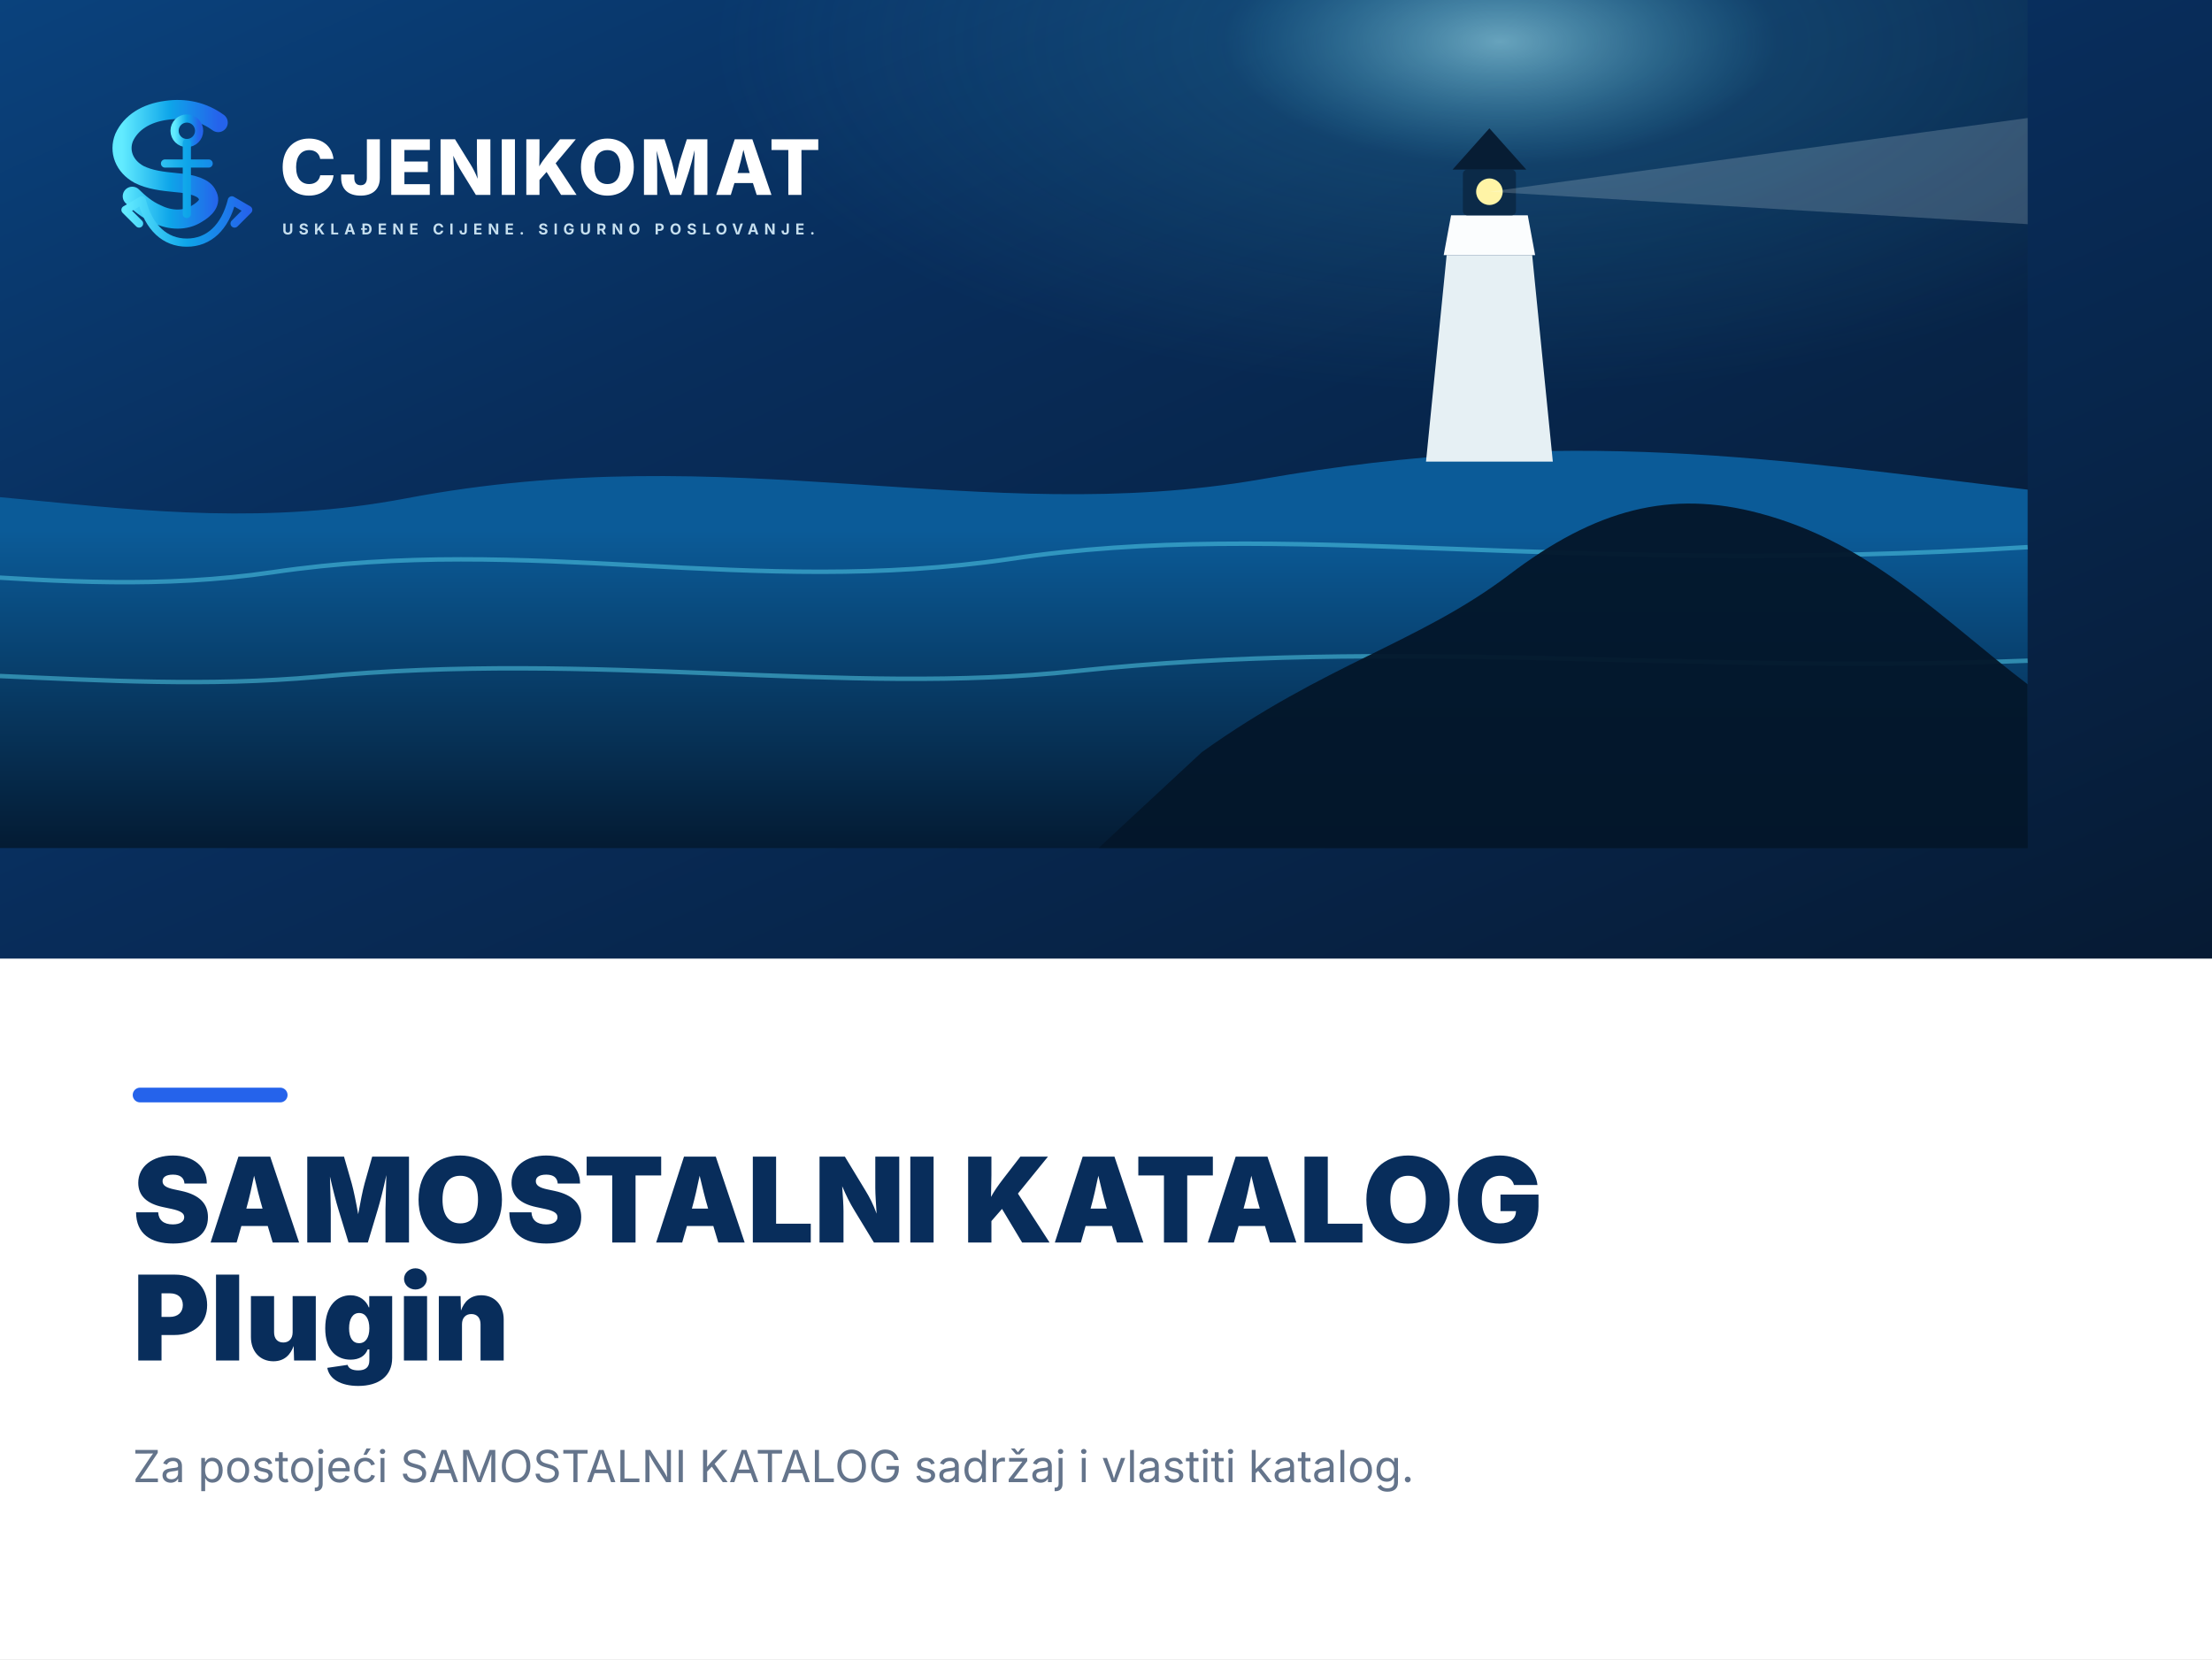
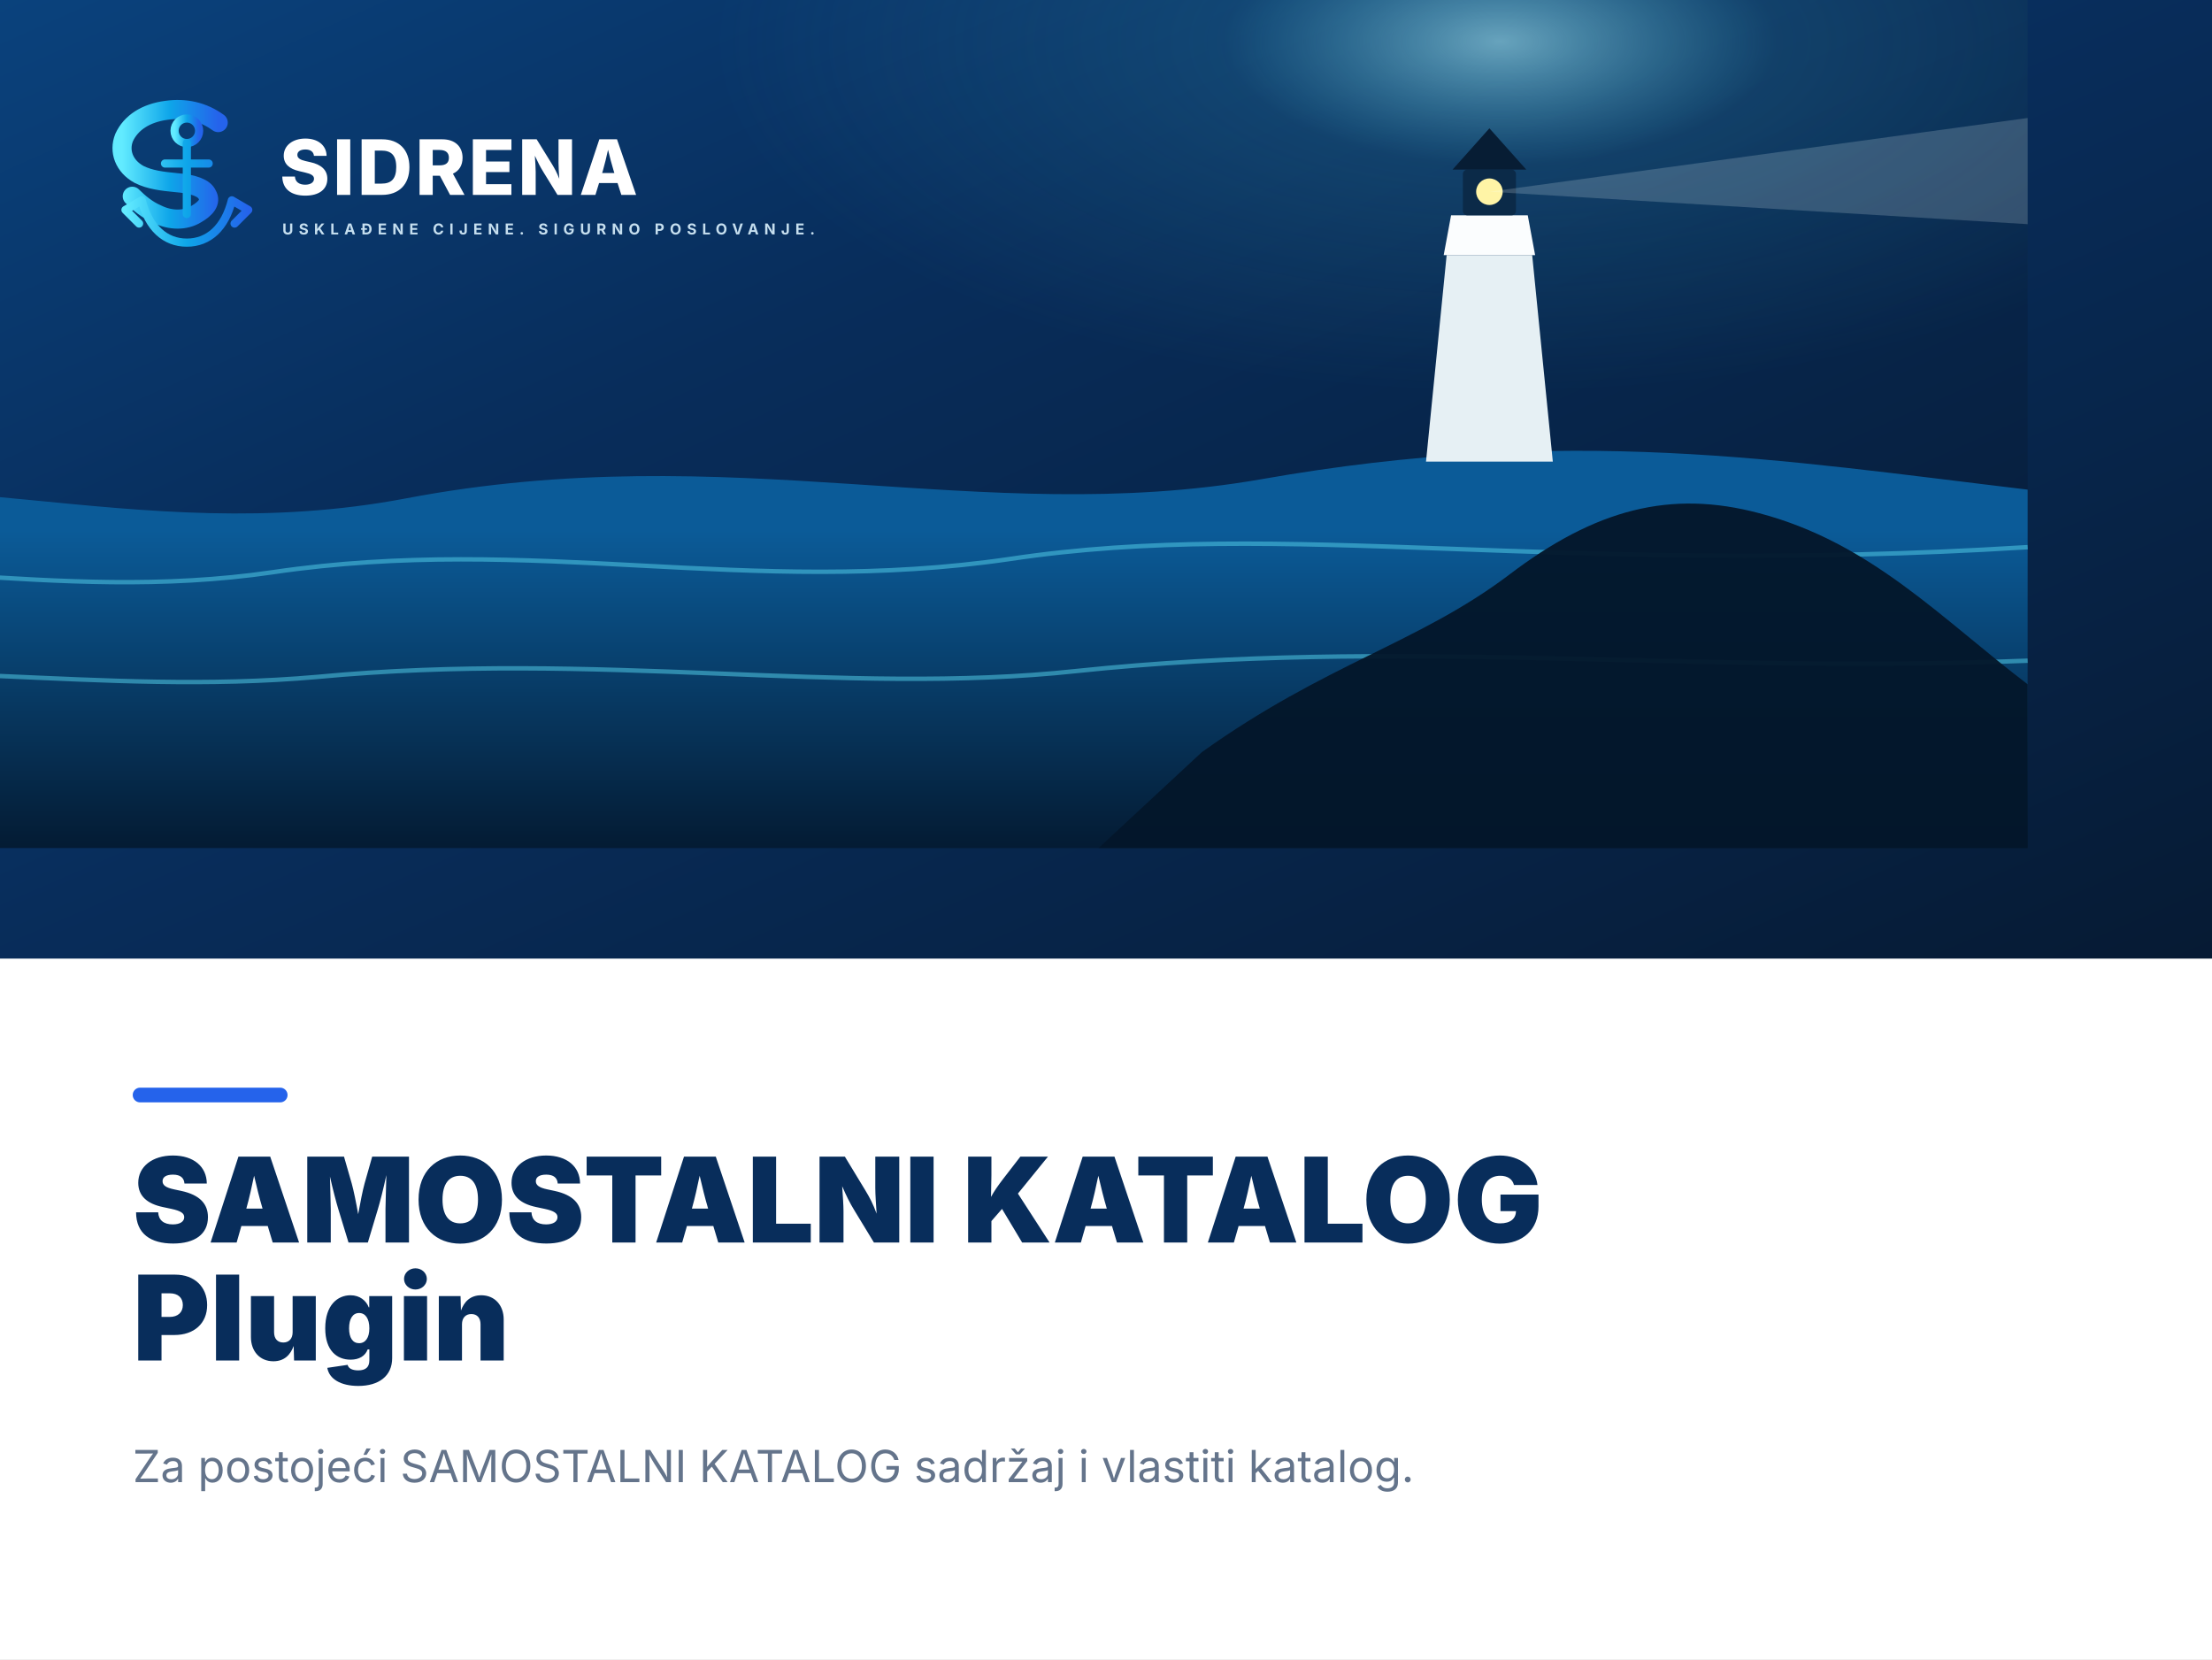
<svg xmlns="http://www.w3.org/2000/svg" viewBox="0 0 1200 900" role="img" aria-labelledby="t">
  <defs>
    <linearGradient id="sky" x1="0" y1="0" x2="1" y2="1">
      <stop stop-color="#0B4C8D" />
      <stop offset=".48" stop-color="#082D5B" />
      <stop offset="1" stop-color="#061A33" />
    </linearGradient>
    <linearGradient id="sea" x1="0" y1=".2" x2="0" y2="1">
      <stop stop-color="#0B5B98" />
      <stop offset="1" stop-color="#041B33" />
    </linearGradient>
    <linearGradient id="cyan" x1="0" y1="0" x2="1" y2="0">
      <stop stop-color="#62EBFF" />
      <stop offset=".5" stop-color="#0EA5E9" />
      <stop offset="1" stop-color="#2563EB" />
    </linearGradient>
    <radialGradient id="glow" cx=".78" cy=".22" r=".34">
      <stop stop-color="#A8F3FF" stop-opacity=".6" />
      <stop offset=".35" stop-color="#4CCBEA" stop-opacity=".14" />
      <stop offset="1" stop-color="#4CCBEA" stop-opacity="0" />
    </radialGradient>
  </defs>
  <rect width="1200" height="900" fill="#fff" />
  <rect width="1200" height="520" fill="url(#sky)" />
  <g transform="translate(-180 -100) scale(.8)">
    <rect width="1600" height="700" fill="url(#sky)" />
    <rect width="1600" height="700" fill="url(#glow)" />
    <path d="M0 470c168-42 315 28 500-7 220-42 390 20 580-13 210-37 352-13 520 7v243H0z" fill="url(#sea)" />
    <g opacity=".52" fill="none" stroke="#53CFE9" stroke-width="3">
      <path d="M0 520c130-26 260 15 410-7 176-26 323 17 500-9 186-28 370 12 690-8" />
      <path d="M0 588c160-20 292 9 440-4 190-18 357 13 515-4 218-23 410 2 645-7" />
    </g>
    <path d="M1040 635c84-60 147-74 208-120 59-45 110-58 170-42 76 20 124 72 182 116v111H970z" fill="#03162A" opacity=".95" />
    <path d="M1192 438h86l-14-140h-58z" fill="#E6F0F4" />
    <path d="M1204 298h62l-5-27h-52z" fill="#FBFDFE" />
    <rect x="1217" y="240" width="36" height="31" rx="3" fill="#0B2A48" />
    <path d="M1210 240h50l-25-28z" fill="#071D34" />
    <circle cx="1235" cy="255" r="9" fill="#FFF4A6" />
    <path d="M1235 255L1600 205v72z" fill="#F4FFFF" opacity=".18" />
  </g>
  <g transform="translate(54 48) scale(0.74)">
    <g fill="none" stroke="url(#cyan)" stroke-linecap="round" stroke-linejoin="round">
      <path d="M87 25c-11-8-24-11-38-9-15 2-26 9-31 20-4 10 0 21 11 27 8 4 17 5 27 6 13 1 21 4 23 9 3 5-1 10-8 14-8 5-19 5-29 0-7-3-13-8-18-13" stroke-width="14" />
      <circle cx="64" cy="31" r="9" stroke-width="6" />
      <path d="M64 40v52M48 55h32M31 82c5 20 17 31 33 31s28-11 33-31M31 82l-12 7 10 10m68-17 12 7-10 10" stroke-width="6" />
    </g>
-     <text x="132" y="78" fill="#fff" font-family="Inter,Segoe UI,Arial,sans-serif" font-size="56" font-weight="800" letter-spacing="2">CJENIKOMAT</text>
+     <text x="132" y="78" fill="#fff" font-family="Inter,Segoe UI,Arial,sans-serif" font-size="56" font-weight="800" letter-spacing="2">SIDRENA</text>
    <text x="134" y="107" fill="#C6DFEF" font-family="Inter,Segoe UI,Arial,sans-serif" font-size="11" font-weight="700" letter-spacing="4">USKLAĐENE CIJENE. SIGURNO POSLOVANJE.</text>
  </g>
  <rect x="72" y="590" width="84" height="8" rx="4" fill="#2563EB" />
  <text x="72" y="674" fill="#082D5B" font-family="Inter,Segoe UI,Arial,sans-serif" font-size="64" font-weight="850">SAMOSTALNI KATALOG</text>
  <text x="72" y="738" fill="#082D5B" font-family="Inter,Segoe UI,Arial,sans-serif" font-size="64" font-weight="850">Plugin</text>
  <text x="72" y="804" fill="#64748B" font-family="Inter,Segoe UI,Arial,sans-serif" font-size="24">Za postojeći SAMOSTALNI KATALOG sadržaj i vlastiti katalog.</text>
</svg>
